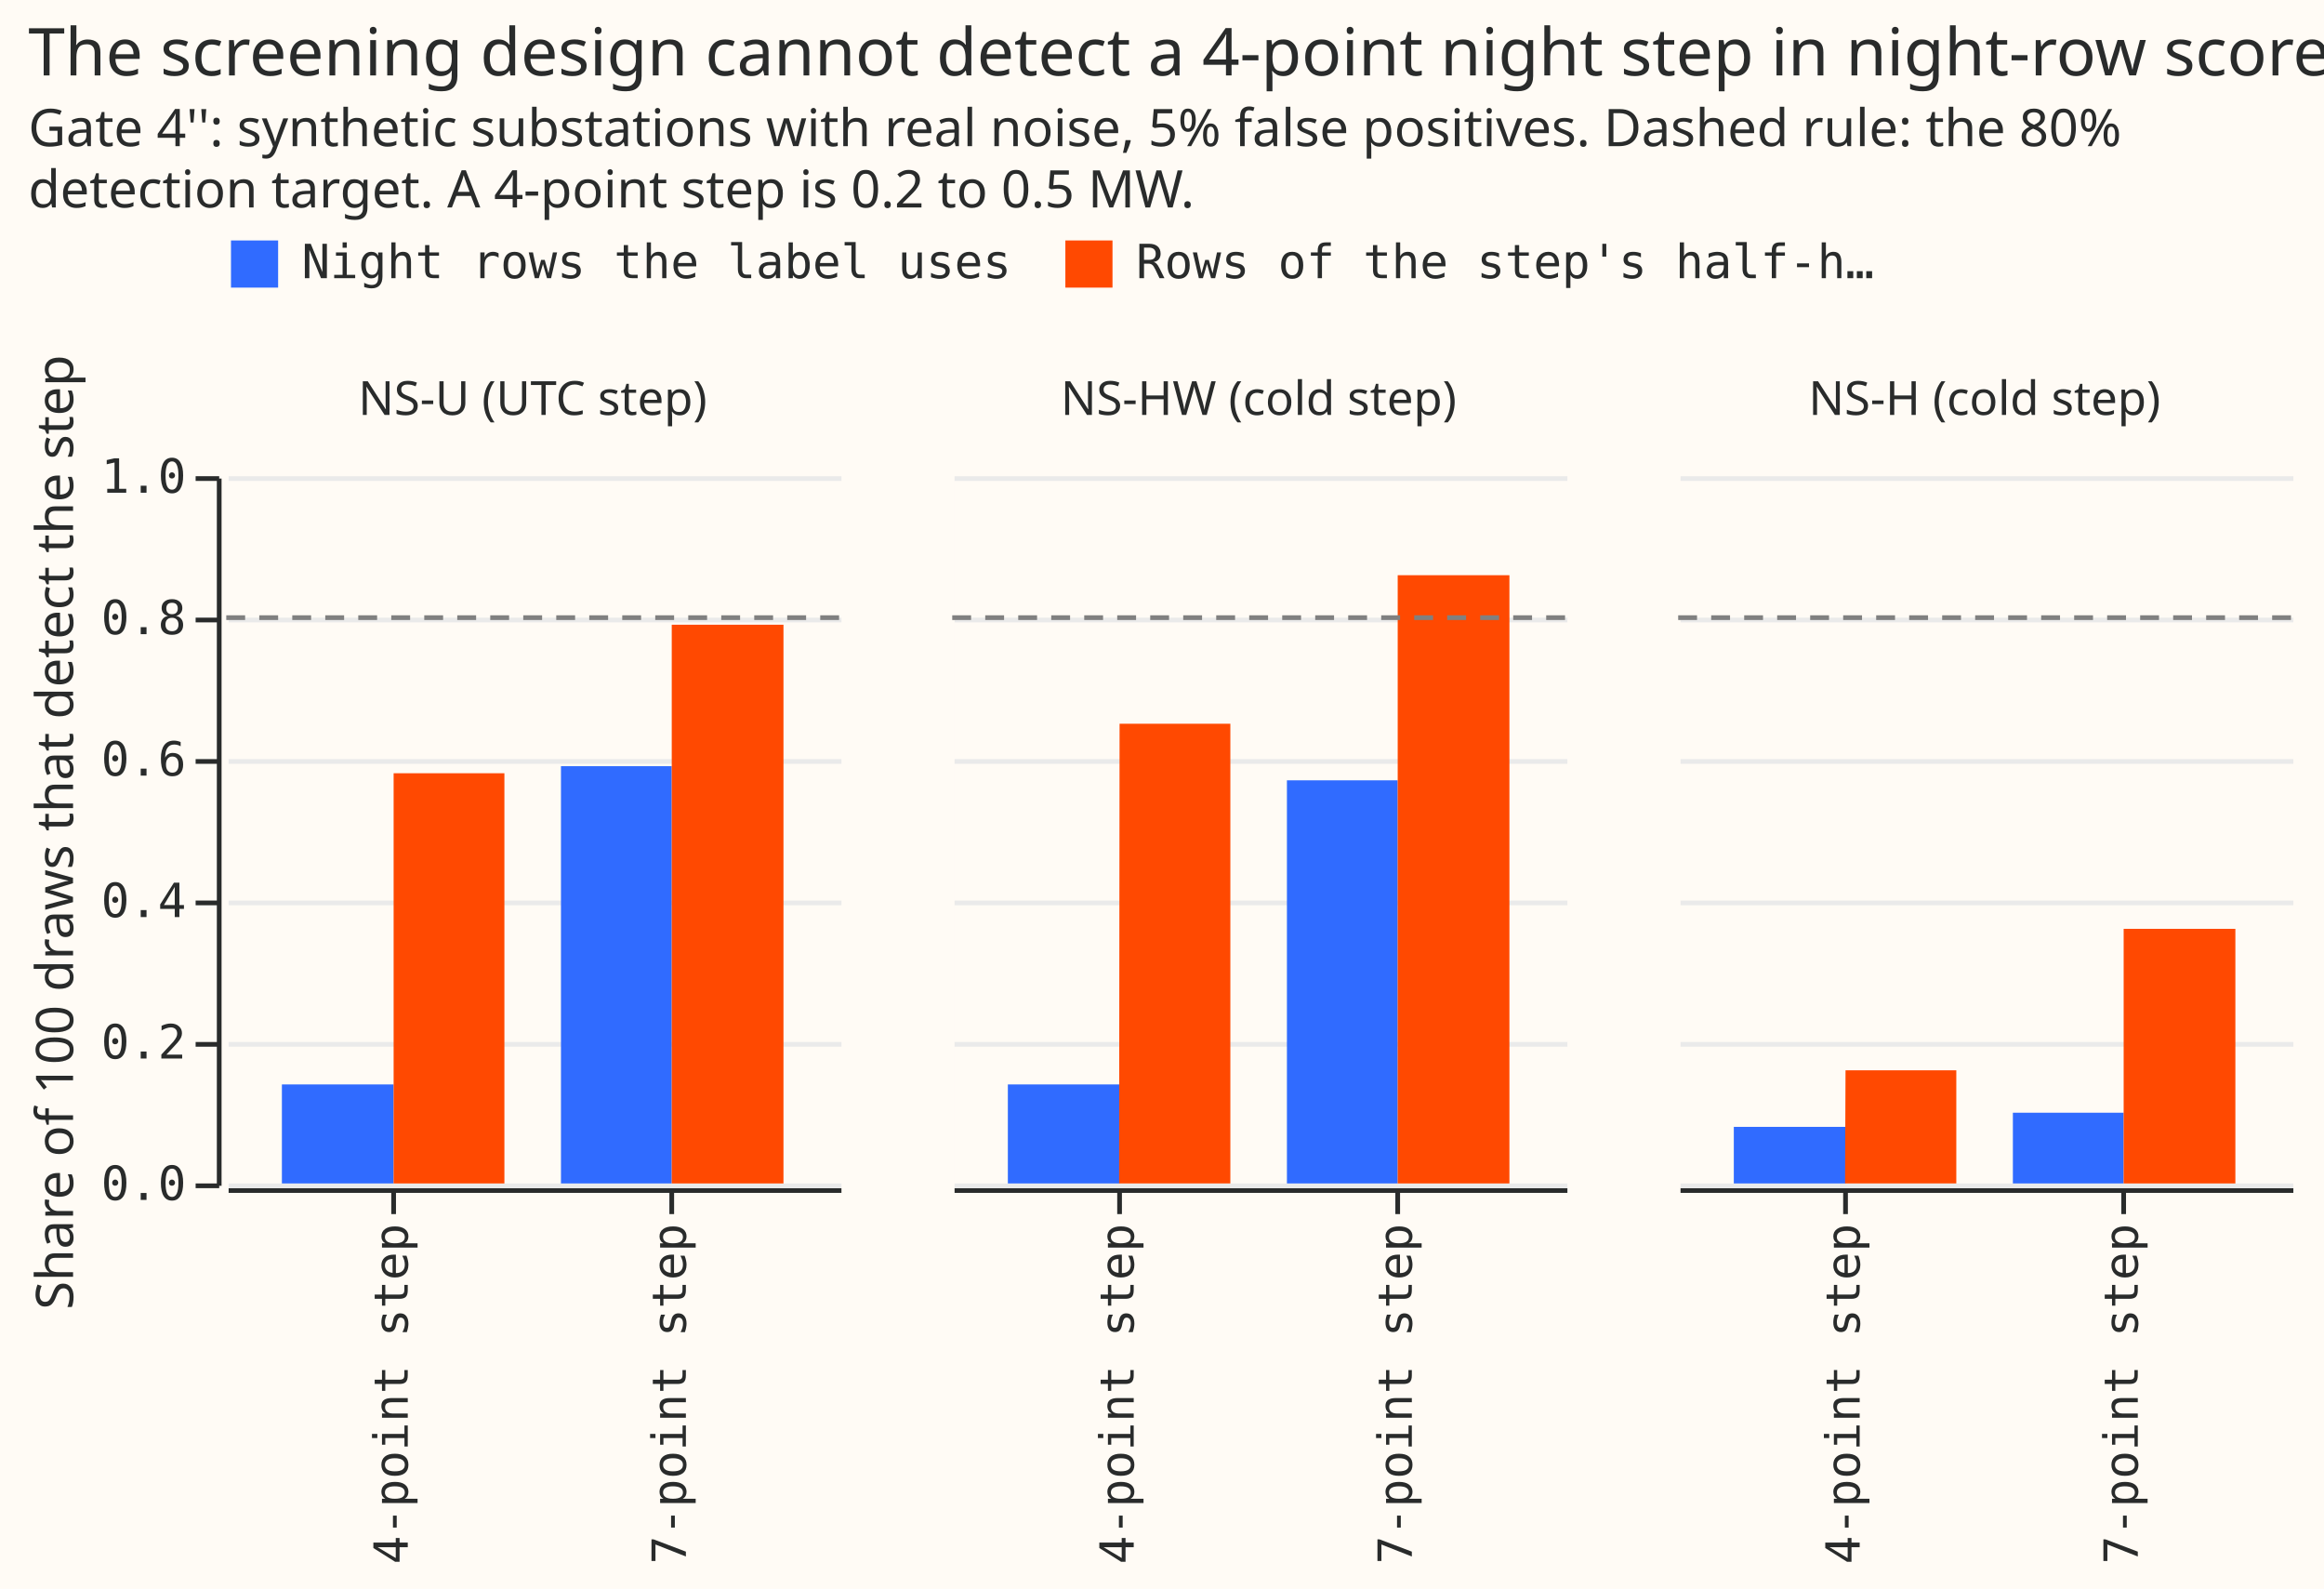
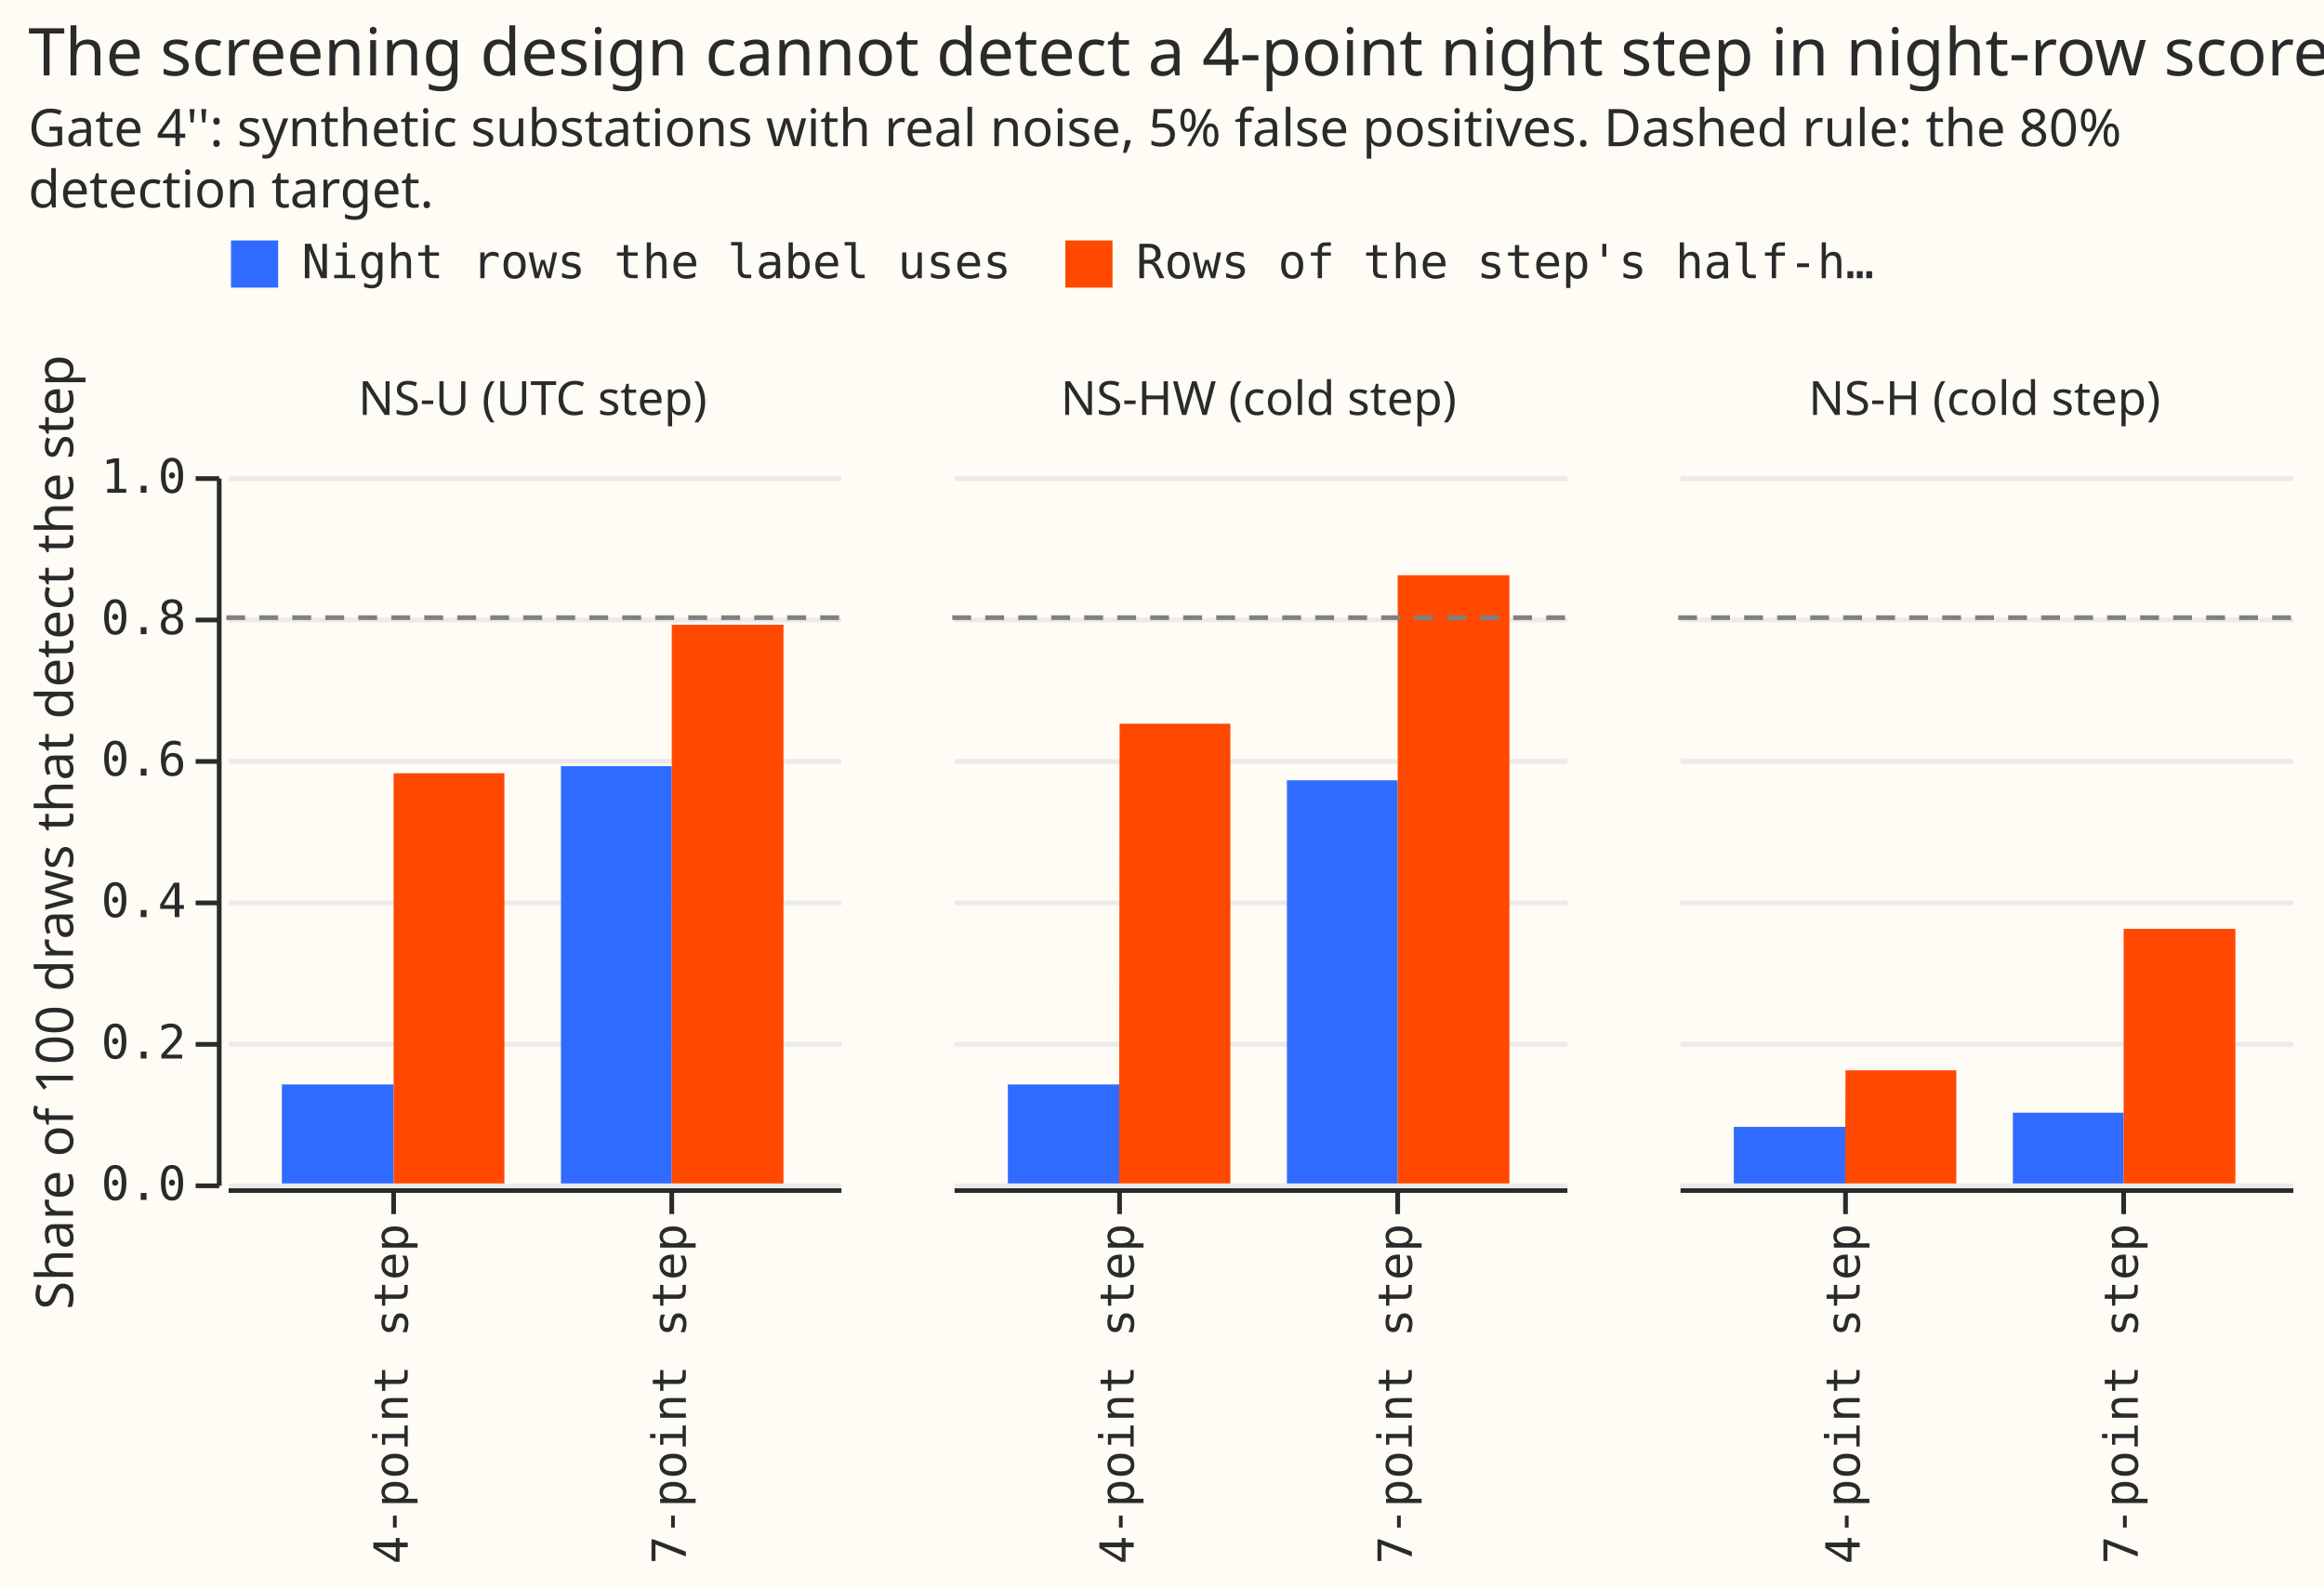
<svg xmlns="http://www.w3.org/2000/svg" width="493" height="337" class="marks" viewBox="0 0 493 337">
  <path fill="#fffbf5" d="M0 0h493v337H0z" />
  <g fill="none" stroke-miterlimit="10" aria-roledescription="group mark container" class="mark-group role-frame root">
    <g aria-roledescription="group mark container" class="mark-group role-row-header row_header">
      <path d="M46 101v150Z" aria-hidden="true" class="background" />
      <g aria-label="Y-axis titled 'Share of 100 draws that detect the step' for a linear scale with values from 0.0 to 1.0" aria-roledescription="axis" class="mark-group role-axis" pointer-events="none">
        <path stroke="#292b2b" d="M46.5 251.5h-5m5-30h-5m5-30h-5m5-30h-5m5-30h-5m5-30h-5" class="mark-rule role-axis-tick" />
        <g fill="#292b2b" class="mark-text role-axis-label" font-family="Matter Semi Mono, Roboto Mono, monospace" font-size="10" text-anchor="end">
          <text transform="translate(39.5 254.5)">0.0</text>
          <text transform="translate(39.5 224.5)">0.2</text>
          <text transform="translate(39.5 194.5)">0.4</text>
          <text transform="translate(39.5 164.5)">0.6</text>
          <text transform="translate(39.5 134.5)">0.8</text>
          <text transform="translate(39.5 104.5)">1.0</text>
        </g>
        <path stroke="#292b2b" d="M46.5 251.5v-150" class="mark-rule role-axis-domain" />
        <text fill="#292b2b" class="mark-text role-axis-title" font-family="Matter XH, DM Sans, sans-serif" font-size="11" text-anchor="middle" transform="rotate(-90 96 80.5)">Share of 100 draws that detect the step</text>
      </g>
    </g>
    <g aria-roledescription="group mark container" class="mark-group role-column-header column_header">
      <path d="M48 100h130z" aria-hidden="true" class="background" />
      <g class="mark-group role-title">
        <text fill="#292b2b" aria-label="Title text 'NS-U (UTC step)'" aria-roledescription="title" class="mark-text role-title-text" font-family="Matter XH, DM Sans, sans-serif" font-size="10" pointer-events="none" text-anchor="middle" transform="translate(113 88)">NS-U (UTC step)</text>
      </g>
      <path d="M202 100h130z" aria-hidden="true" class="background" />
      <g class="mark-group role-title">
        <text fill="#292b2b" aria-label="Title text 'NS-HW (cold step)'" aria-roledescription="title" class="mark-text role-title-text" font-family="Matter XH, DM Sans, sans-serif" font-size="10" pointer-events="none" text-anchor="middle" transform="translate(267 88)">NS-HW (cold step)</text>
      </g>
      <path d="M356 100h130z" aria-hidden="true" class="background" />
      <g class="mark-group role-title">
        <text fill="#292b2b" aria-label="Title text 'NS-H (cold step)'" aria-roledescription="title" class="mark-text role-title-text" font-family="Matter XH, DM Sans, sans-serif" font-size="10" pointer-events="none" text-anchor="middle" transform="translate(421 88)">NS-H (cold step)</text>
      </g>
    </g>
    <g aria-roledescription="group mark container" class="mark-group role-column-footer column_footer">
      <path d="M48 252h130z" aria-hidden="true" class="background" />
      <g aria-label="X-axis for a discrete scale with 2 values: 4-point step, 7-point step" aria-roledescription="axis" class="mark-group role-axis" pointer-events="none">
        <path stroke="#292b2b" d="M83.5 252.5v5m59-5v5" class="mark-rule role-axis-tick" />
        <g fill="#292b2b" class="mark-text role-axis-label" font-family="Matter Semi Mono, Roboto Mono, monospace" font-size="10" text-anchor="end">
          <text transform="rotate(-90 173 86.5)">4-point step</text>
          <text transform="rotate(-90 202.5 57)">7-point step</text>
        </g>
        <path stroke="#292b2b" d="M48.5 252.5h130" class="mark-rule role-axis-domain" />
      </g>
      <path d="M202 252h130z" aria-hidden="true" class="background" />
      <g aria-label="X-axis for a discrete scale with 2 values: 4-point step, 7-point step" aria-roledescription="axis" class="mark-group role-axis" pointer-events="none">
        <path stroke="#292b2b" d="M237.5 252.5v5m59-5v5" class="mark-rule role-axis-tick" />
        <g fill="#292b2b" class="mark-text role-axis-label" font-family="Matter Semi Mono, Roboto Mono, monospace" font-size="10" text-anchor="end">
          <text transform="rotate(-90 250 9.5)">4-point step</text>
          <text transform="rotate(-90 279.5 -20)">7-point step</text>
        </g>
        <path stroke="#292b2b" d="M202.5 252.5h130" class="mark-rule role-axis-domain" />
      </g>
      <path d="M356 252h130z" aria-hidden="true" class="background" />
      <g aria-label="X-axis for a discrete scale with 2 values: 4-point step, 7-point step" aria-roledescription="axis" class="mark-group role-axis" pointer-events="none">
        <path stroke="#292b2b" d="M391.5 252.5v5m59-5v5" class="mark-rule role-axis-tick" />
        <g fill="#292b2b" class="mark-text role-axis-label" font-family="Matter Semi Mono, Roboto Mono, monospace" font-size="10" text-anchor="end">
          <text transform="rotate(-90 327 -67.5)">4-point step</text>
          <text transform="rotate(-90 356.5 -97)">7-point step</text>
        </g>
        <path stroke="#292b2b" d="M356.5 252.5h130" class="mark-rule role-axis-domain" />
      </g>
    </g>
    <g aria-roledescription="group mark container" class="mark-group role-scope cell">
      <path fill="#fffbf5" d="M48.5 101.5h130v150h-130Z" aria-hidden="true" class="background" />
      <g aria-hidden="true" class="mark-group role-axis">
        <path stroke="#eaeaea" d="M48.5 251.5h130m-130-30h130m-130-30h130m-130-30h130m-130-30h130m-130-30h130" class="mark-rule role-axis-grid" pointer-events="none" />
      </g>
      <g aria-roledescription="rect mark container" class="mark-rect role-mark child_layer_0_marks">
        <path fill="#306bff" d="M59.8 230h23.7v21H59.8Z" aria-label="step: 4-point step; Share of 100 draws that detect the step: 0.14; rows: Night rows the label uses" aria-roledescription="bar" />
        <path fill="#ff4901" d="M83.5 164H107v87H83.5Z" aria-label="step: 4-point step; Share of 100 draws that detect the step: 0.58; rows: Rows of the step's half-hour only" aria-roledescription="bar" />
        <path fill="#306bff" d="M119 162.5h23.5V251H119Z" aria-label="step: 7-point step; Share of 100 draws that detect the step: 0.59; rows: Night rows the label uses" aria-roledescription="bar" />
        <path fill="#ff4901" d="M142.5 132.5h23.7V251h-23.7Z" aria-label="step: 7-point step; Share of 100 draws that detect the step: 0.79; rows: Rows of the step's half-hour only" aria-roledescription="bar" />
      </g>
      <g aria-roledescription="rule mark container" class="mark-rule role-mark child_layer_1_marks">
        <path stroke="gray" stroke-dasharray="4,3" d="M178 131H48" aria-label="y: 0.8" aria-roledescription="rule mark" />
      </g>
      <path fill="#fffbf5" d="M202.5 101.5h130v150h-130Z" aria-hidden="true" class="background" />
      <g aria-hidden="true" class="mark-group role-axis">
        <path stroke="#eaeaea" d="M202.5 251.5h130m-130-30h130m-130-30h130m-130-30h130m-130-30h130m-130-30h130" class="mark-rule role-axis-grid" pointer-events="none" />
      </g>
      <g aria-roledescription="rect mark container" class="mark-rect role-mark child_layer_0_marks">
        <path fill="#306bff" d="M213.8 230h23.7v21h-23.7Z" aria-label="step: 4-point step; Share of 100 draws that detect the step: 0.14; rows: Night rows the label uses" aria-roledescription="bar" />
        <path fill="#ff4901" d="M237.5 153.5H261V251h-23.6Z" aria-label="step: 4-point step; Share of 100 draws that detect the step: 0.65; rows: Rows of the step's half-hour only" aria-roledescription="bar" />
        <path fill="#306bff" d="M273 165.5h23.5V251H273Z" aria-label="step: 7-point step; Share of 100 draws that detect the step: 0.57; rows: Night rows the label uses" aria-roledescription="bar" />
        <path fill="#ff4901" d="M296.5 122h23.7v129h-23.7Z" aria-label="step: 7-point step; Share of 100 draws that detect the step: 0.86; rows: Rows of the step's half-hour only" aria-roledescription="bar" />
      </g>
      <g aria-roledescription="rule mark container" class="mark-rule role-mark child_layer_1_marks">
        <path stroke="gray" stroke-dasharray="4,3" d="M332 131H202" aria-label="y: 0.8" aria-roledescription="rule mark" />
      </g>
      <path fill="#fffbf5" d="M356.5 101.5h130v150h-130Z" aria-hidden="true" class="background" />
      <g aria-hidden="true" class="mark-group role-axis">
        <path stroke="#eaeaea" d="M356.5 251.5h130m-130-30h130m-130-30h130m-130-30h130m-130-30h130m-130-30h130" class="mark-rule role-axis-grid" pointer-events="none" />
      </g>
      <g aria-roledescription="rect mark container" class="mark-rect role-mark child_layer_0_marks">
        <path fill="#306bff" d="M367.8 239h23.7v12h-23.7Z" aria-label="step: 4-point step; Share of 100 draws that detect the step: 0.08; rows: Night rows the label uses" aria-roledescription="bar" />
        <path fill="#ff4901" d="M391.5 227H415v24h-23.6Z" aria-label="step: 4-point step; Share of 100 draws that detect the step: 0.16; rows: Rows of the step's half-hour only" aria-roledescription="bar" />
        <path fill="#306bff" d="M427 236h23.5v15H427Z" aria-label="step: 7-point step; Share of 100 draws that detect the step: 0.1; rows: Night rows the label uses" aria-roledescription="bar" />
        <path fill="#ff4901" d="M450.5 197h23.7v54h-23.7Z" aria-label="step: 7-point step; Share of 100 draws that detect the step: 0.36; rows: Rows of the step's half-hour only" aria-roledescription="bar" />
      </g>
      <g aria-roledescription="rule mark container" class="mark-rule role-mark child_layer_1_marks">
        <path stroke="gray" stroke-dasharray="4,3" d="M486 131H356" aria-label="y: 0.8" aria-roledescription="rule mark" />
      </g>
    </g>
    <g aria-label="Symbol legend for fill color with 2 values: Night rows the label uses, Rows of the step's half-hour only" aria-roledescription="legend" class="mark-group role-legend">
      <path d="M48 50h353v11H48Z" aria-hidden="true" class="background" pointer-events="none" />
      <g class="mark-group role-legend-entry">
        <g aria-roledescription="group mark container" class="mark-group role-scope" pointer-events="none">
          <path d="M48 50h166v11H48Z" aria-hidden="true" class="background" />
          <path fill="#306bff" d="M49 51h10v10H49Z" class="mark-symbol role-legend-symbol" />
          <text fill="#292b2b" class="mark-text role-legend-label" font-family="Matter Semi Mono, Roboto Mono, monospace" font-size="10" transform="translate(64 59)">Night rows the label uses</text>
          <path d="M225 50h176v11H225Z" aria-hidden="true" class="background" />
          <path fill="#ff4901" d="M226 51h10v10h-10Z" class="mark-symbol role-legend-symbol" />
          <text fill="#292b2b" class="mark-text role-legend-label" font-family="Matter Semi Mono, Roboto Mono, monospace" font-size="10" transform="translate(241 59)">Rows of the step's half-h…</text>
        </g>
      </g>
    </g>
    <g fill="#292b2b" class="mark-group role-title" font-family="Matter XH, DM Sans, sans-serif" pointer-events="none">
      <text aria-label="Title text 'The screening design cannot detect a 4-point night step in night-row scores'" aria-roledescription="title" class="mark-text role-title-text" font-size="14" transform="translate(6 16)">The screening design cannot detect a 4-point night step in night-row scores</text>
-       <text aria-label="Subtitle text 'Gate 4'': synthetic substations with real noise, 5% false positives. Dashed rule: the 80% detection target. A 4-point step is 0.2 to 0.5 MW.'" aria-roledescription="subtitle" class="mark-text role-title-subtitle" font-size="11" transform="translate(6 31)">
+       <text aria-label="Subtitle text 'Gate 4'': synthetic substations with real noise, 5% false positives. Dashed rule: the 80% detection target.'" aria-roledescription="subtitle" class="mark-text role-title-subtitle" font-size="11" transform="translate(6 31)">
        <tspan>Gate 4'': synthetic substations with real noise, 5% false positives. Dashed rule: the 80%</tspan>
-         <tspan x="0" dy="13">detection target. A 4-point step is 0.2 to 0.5 MW.</tspan>
+         <tspan x="0" dy="13">detection target.</tspan>
      </text>
    </g>
  </g>
</svg>
